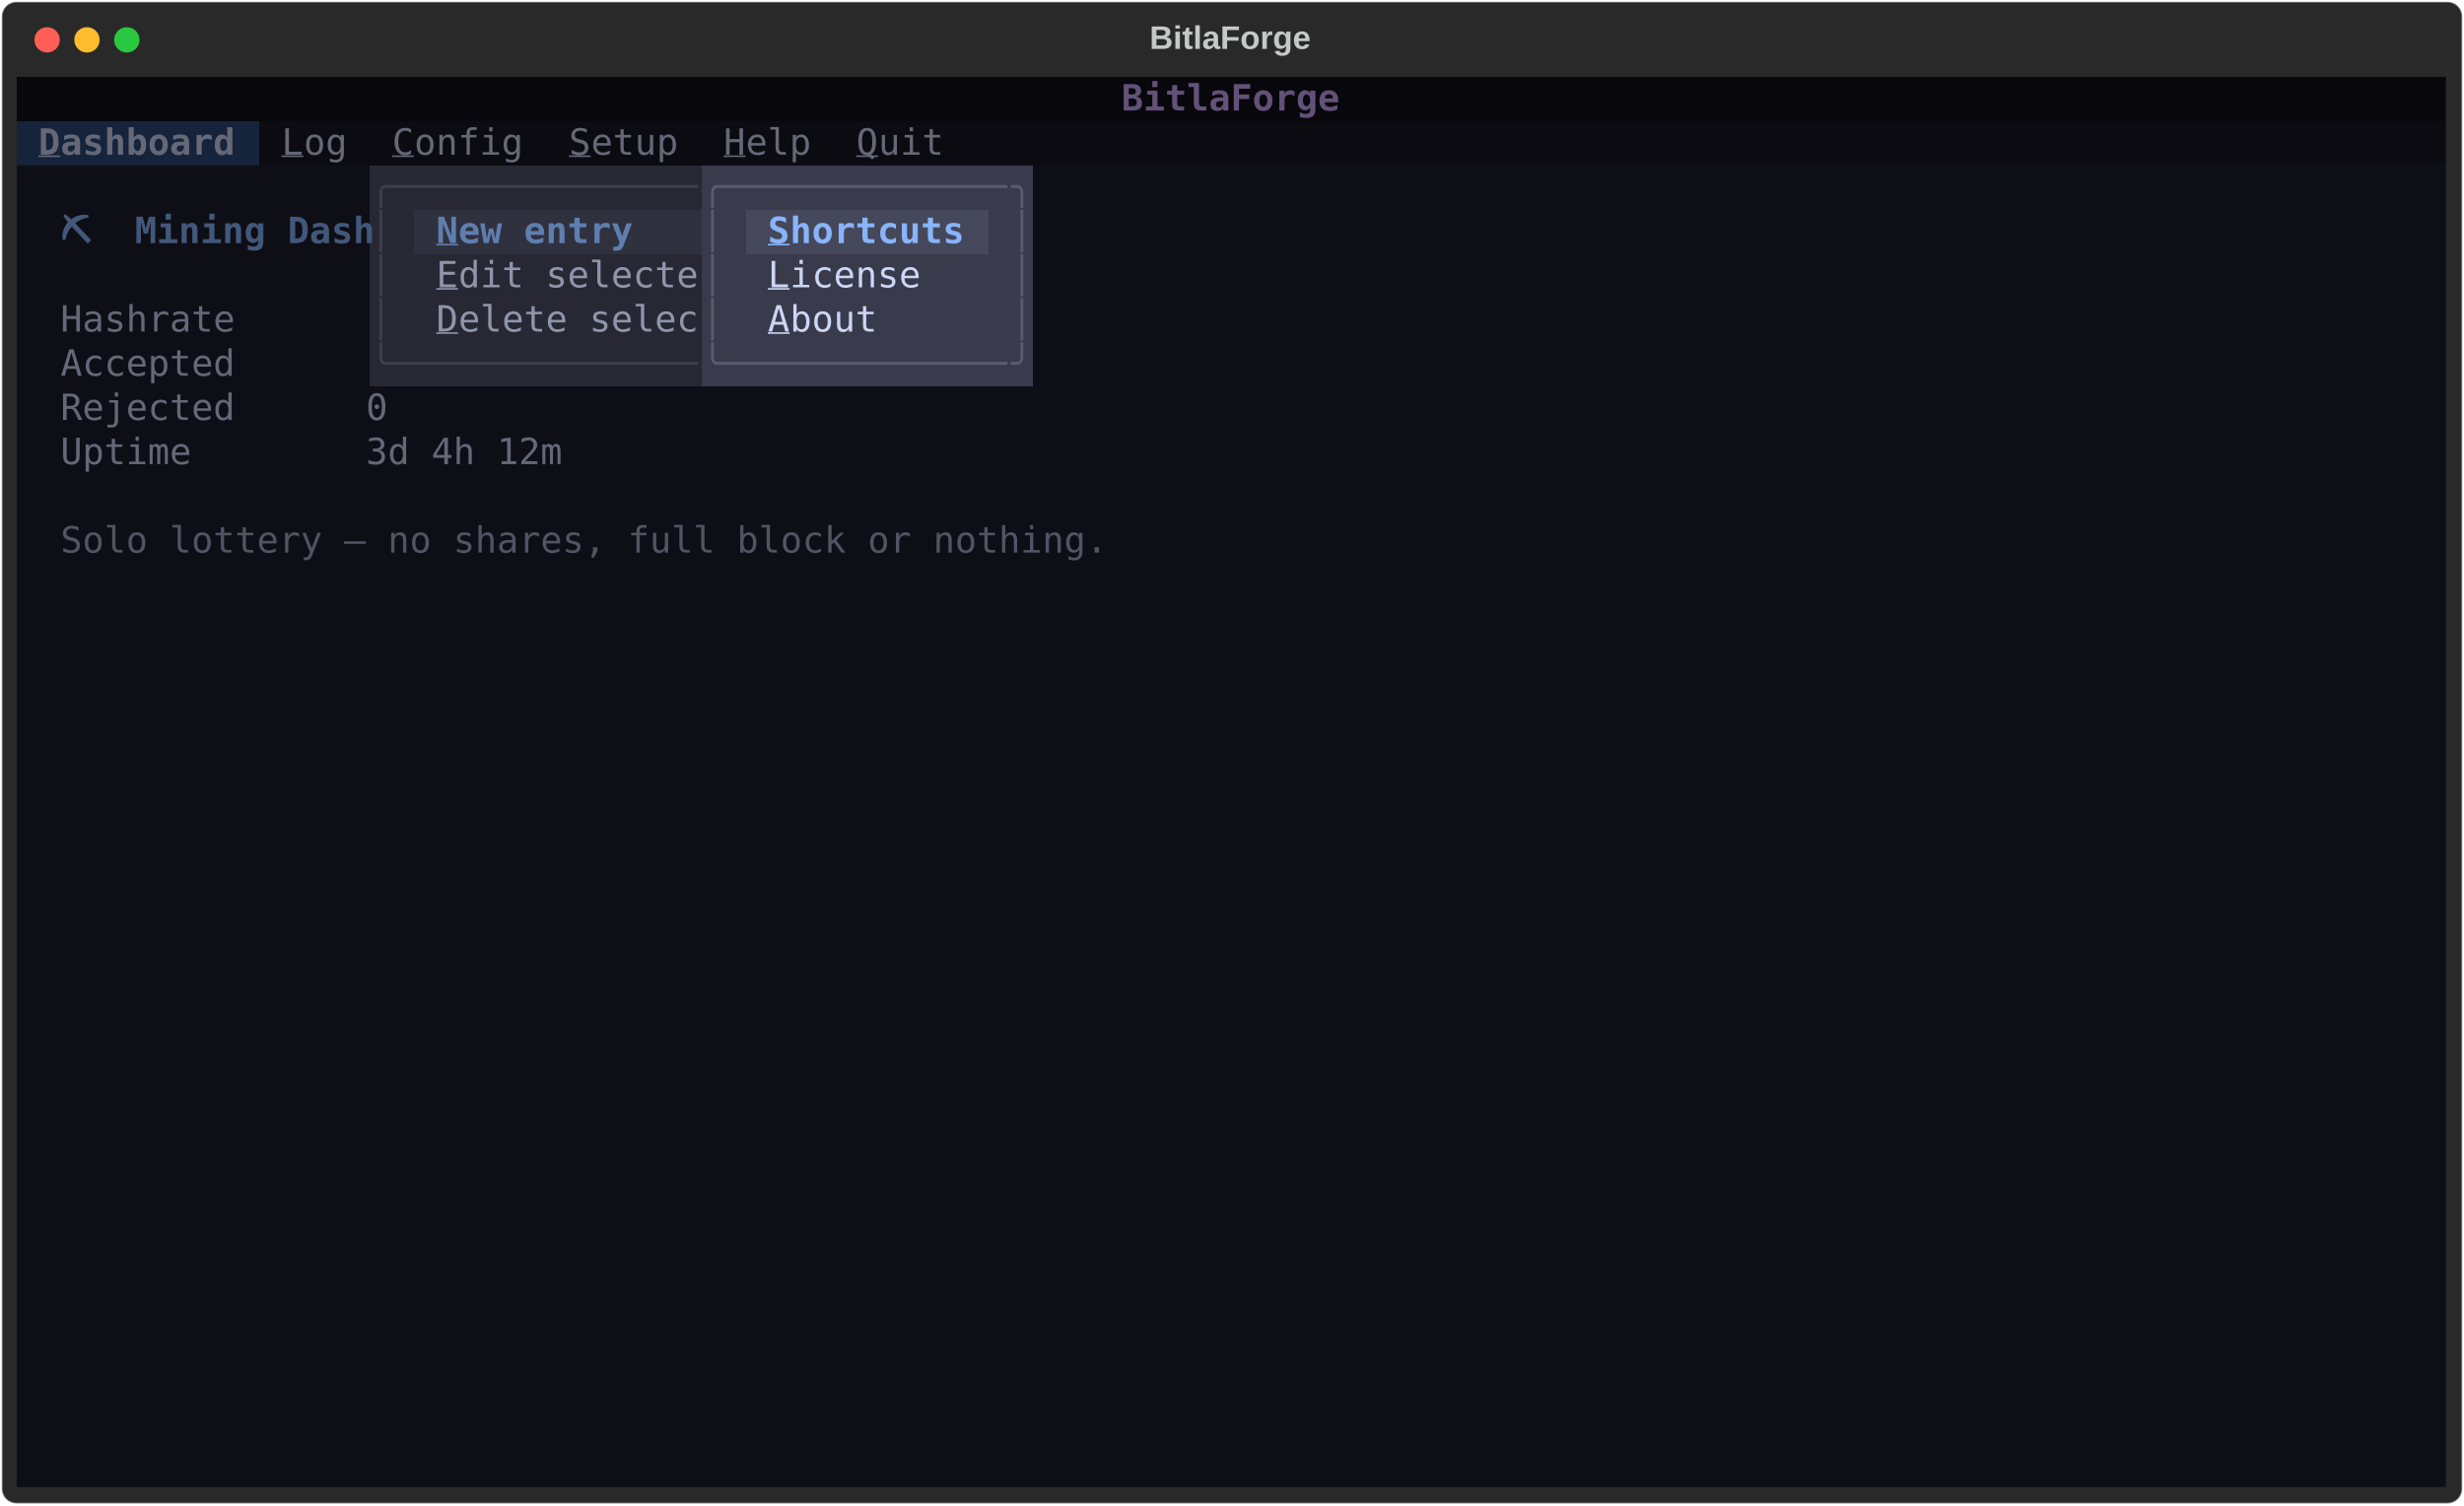
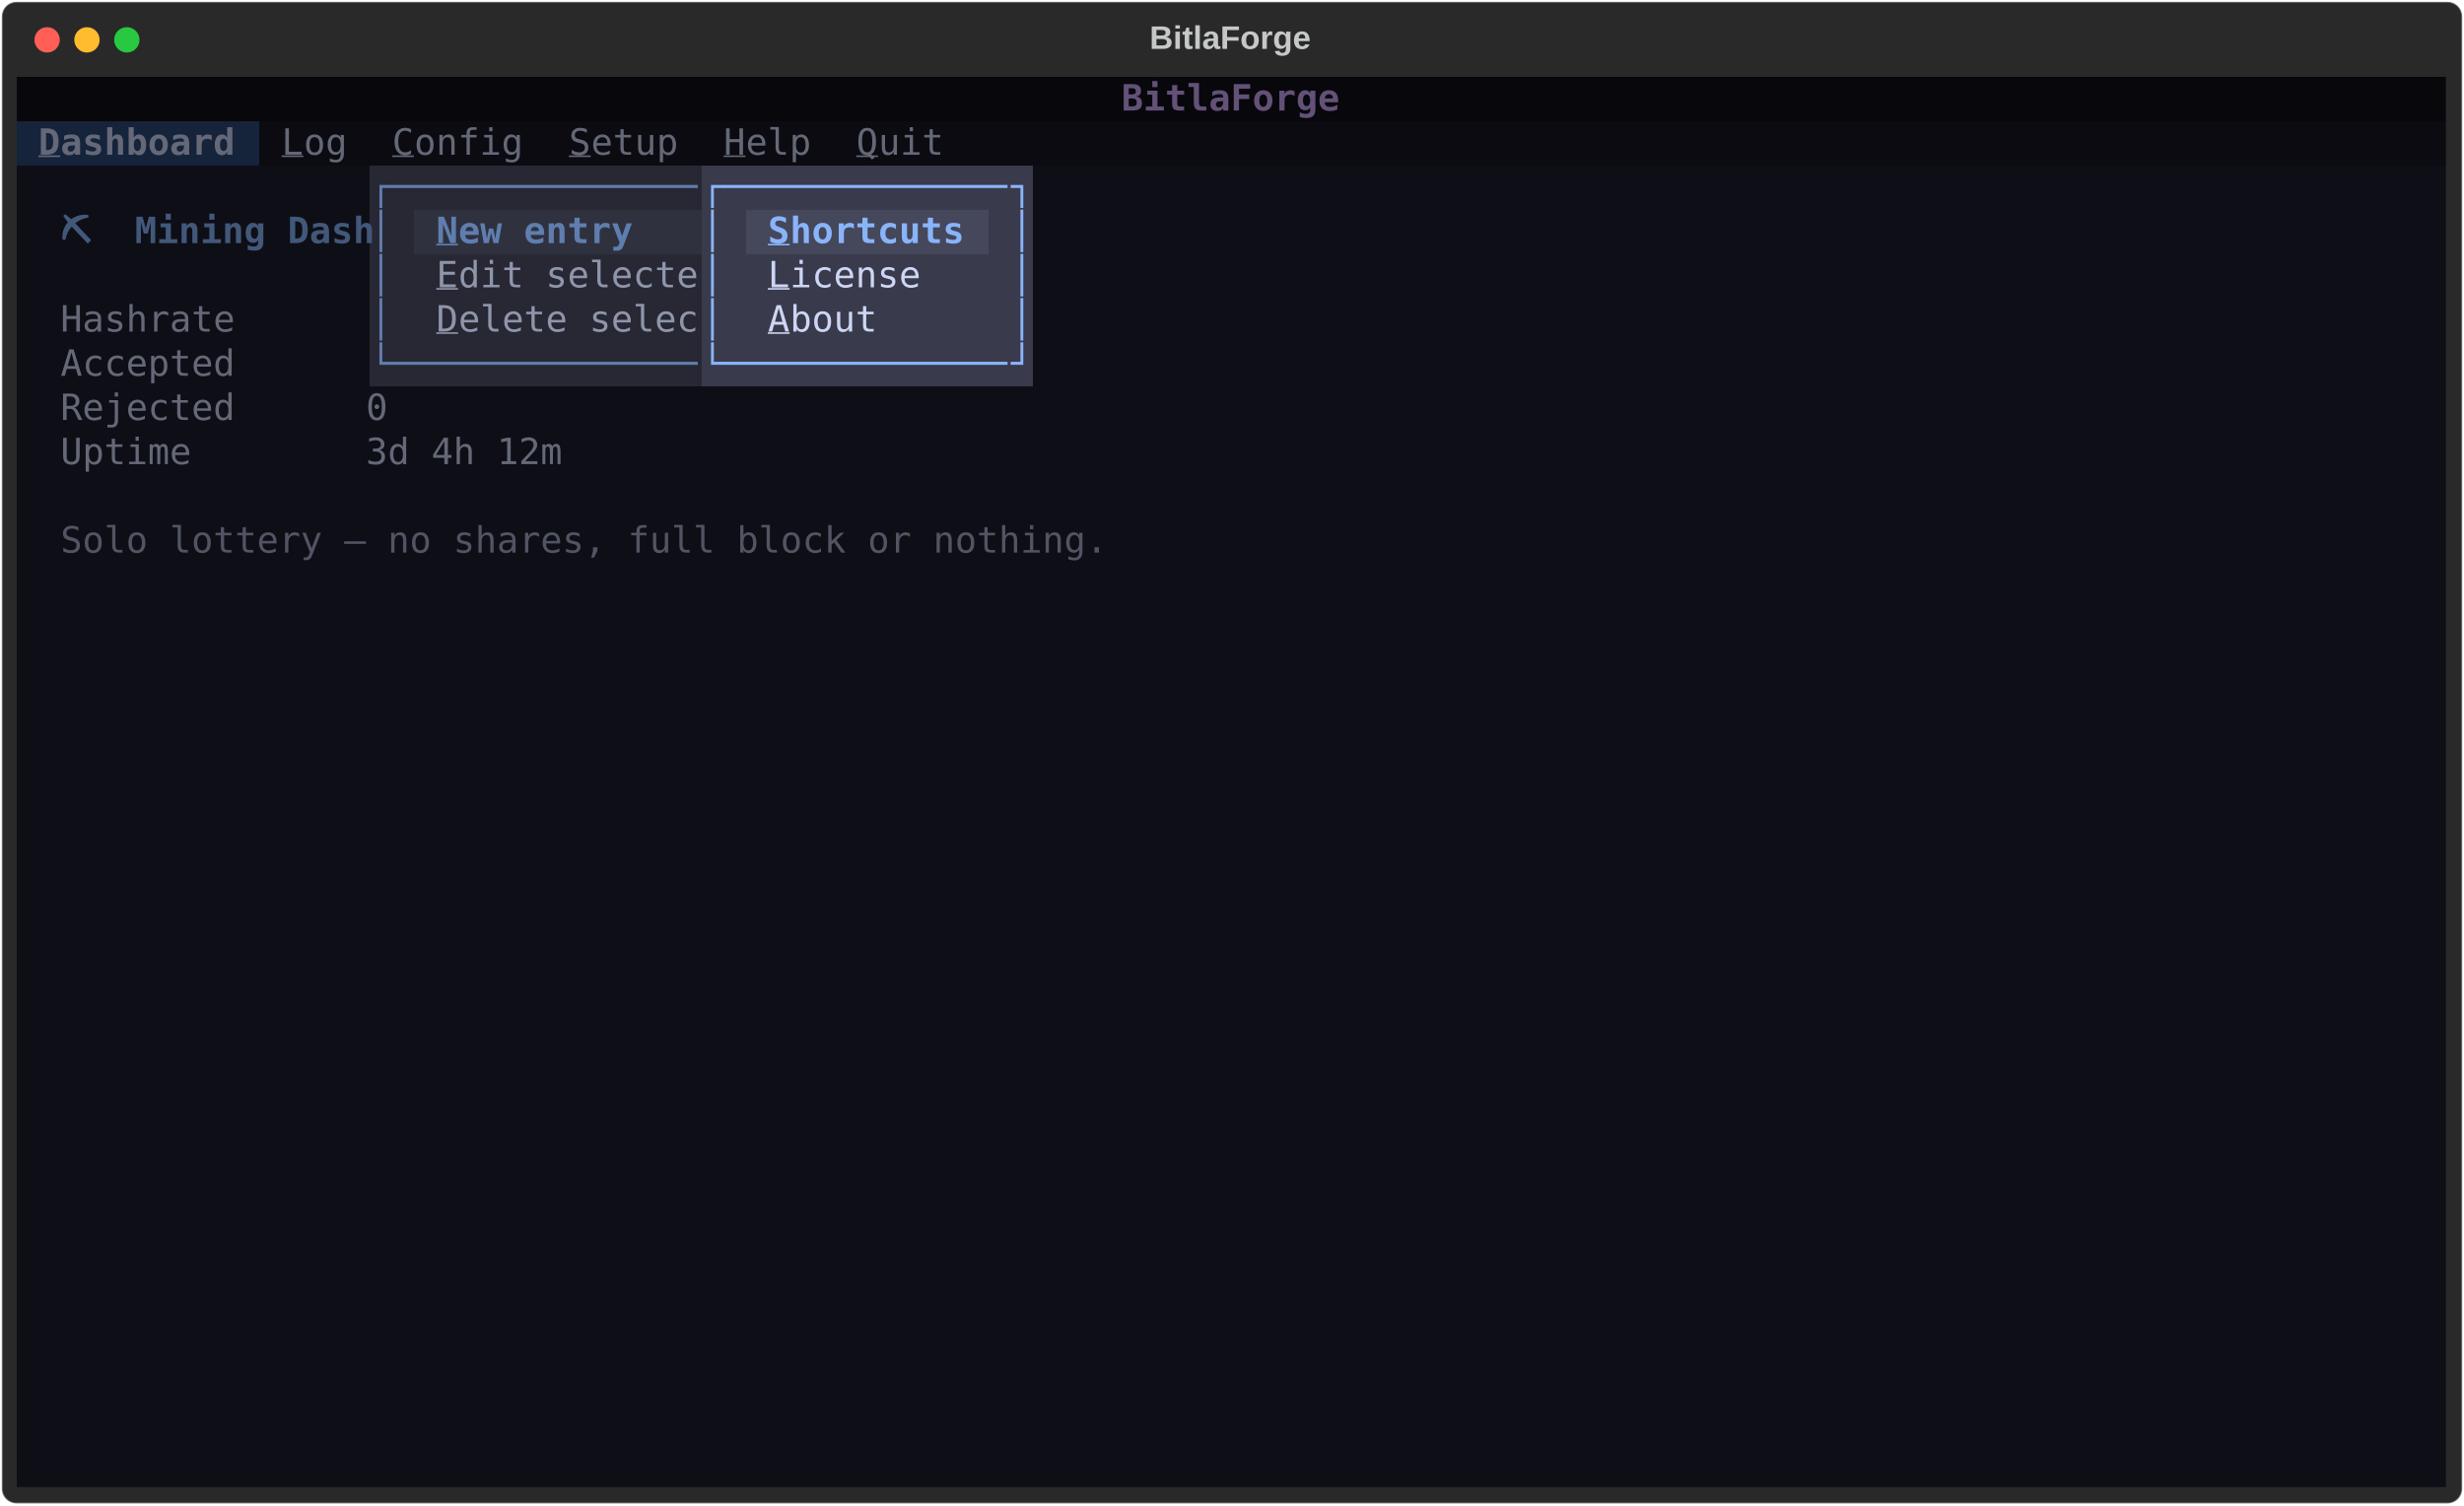
<svg xmlns="http://www.w3.org/2000/svg" class="rich-terminal" viewBox="0 0 1360 830.8">
  <style>

    @font-face {
        font-family: "Fira Code";
        src: local("FiraCode-Regular"),
                url("https://cdnjs.cloudflare.com/ajax/libs/firacode/6.2.0/woff2/FiraCode-Regular.woff2") format("woff2"),
                url("https://cdnjs.cloudflare.com/ajax/libs/firacode/6.2.0/woff/FiraCode-Regular.woff") format("woff");
        font-style: normal;
        font-weight: 400;
    }
    @font-face {
        font-family: "Fira Code";
        src: local("FiraCode-Bold"),
                url("https://cdnjs.cloudflare.com/ajax/libs/firacode/6.2.0/woff2/FiraCode-Bold.woff2") format("woff2"),
                url("https://cdnjs.cloudflare.com/ajax/libs/firacode/6.2.0/woff/FiraCode-Bold.woff") format("woff");
        font-style: bold;
        font-weight: 700;
    }

-     .terminal-1194046441-matrix {
+     .terminal-1467465834-matrix {
        font-family: Fira Code, monospace;
        font-size: 20px;
        line-height: 24.4px;
        font-variant-east-asian: full-width;
    }

-     .terminal-1194046441-title {
+     .terminal-1467465834-title {
        font-size: 18px;
        font-weight: bold;
        font-family: arial;
    }

-     .terminal-1194046441-r1 { fill: #8f95aa }
- .terminal-1194046441-r2 { fill: #635178;font-weight: bold }
- .terminal-1194046441-r3 { fill: #c5c8c6 }
- .terminal-1194046441-r4 { fill: #646877;font-weight: bold }
- .terminal-1194046441-r5 { fill: #646877;font-weight: bold;text-decoration: underline; }
- .terminal-1194046441-r6 { fill: #646877 }
- .terminal-1194046441-r7 { fill: #646877;text-decoration: underline; }
- .terminal-1194046441-r8 { fill: #3d3f4e }
- .terminal-1194046441-r9 { fill: #585b70 }
- .terminal-1194046441-r10 { fill: #42587a;font-weight: bold }
- .terminal-1194046441-r11 { fill: #cdd6f4 }
- .terminal-1194046441-r12 { fill: #5f7eaf;font-weight: bold }
- .terminal-1194046441-r13 { fill: #5f7eaf;font-weight: bold;text-decoration: underline; }
- .terminal-1194046441-r14 { fill: #89b4fa;font-weight: bold }
- .terminal-1194046441-r15 { fill: #89b4fa;font-weight: bold;text-decoration: underline; }
- .terminal-1194046441-r16 { fill: #8f95aa;text-decoration: underline; }
- .terminal-1194046441-r17 { fill: #cdd6f4;text-decoration: underline; }
- .terminal-1194046441-r18 { fill: #515462 }
+     .terminal-1467465834-r1 { fill: #8f95aa }
+ .terminal-1467465834-r2 { fill: #635178;font-weight: bold }
+ .terminal-1467465834-r3 { fill: #c5c8c6 }
+ .terminal-1467465834-r4 { fill: #646877;font-weight: bold }
+ .terminal-1467465834-r5 { fill: #646877;font-weight: bold;text-decoration: underline; }
+ .terminal-1467465834-r6 { fill: #646877 }
+ .terminal-1467465834-r7 { fill: #646877;text-decoration: underline; }
+ .terminal-1467465834-r8 { fill: #5f7eaf }
+ .terminal-1467465834-r9 { fill: #89b4fa }
+ .terminal-1467465834-r10 { fill: #42587a;font-weight: bold }
+ .terminal-1467465834-r11 { fill: #cdd6f4 }
+ .terminal-1467465834-r12 { fill: #5f7eaf;font-weight: bold }
+ .terminal-1467465834-r13 { fill: #5f7eaf;font-weight: bold;text-decoration: underline; }
+ .terminal-1467465834-r14 { fill: #89b4fa;font-weight: bold }
+ .terminal-1467465834-r15 { fill: #89b4fa;font-weight: bold;text-decoration: underline; }
+ .terminal-1467465834-r16 { fill: #8f95aa;text-decoration: underline; }
+ .terminal-1467465834-r17 { fill: #cdd6f4;text-decoration: underline; }
+ .terminal-1467465834-r18 { fill: #515462 }
    </style>
  <defs>
-     <clipPath id="terminal-1194046441-clip-terminal">
+     <clipPath id="terminal-1467465834-clip-terminal">
      <rect x="0" y="0" width="1341.0" height="779.8" />
    </clipPath>
-     <clipPath id="terminal-1194046441-line-0">
+     <clipPath id="terminal-1467465834-line-0">
      <rect x="0" y="1.5" width="1342" height="24.65" />
    </clipPath>
-     <clipPath id="terminal-1194046441-line-1">
+     <clipPath id="terminal-1467465834-line-1">
      <rect x="0" y="25.9" width="1342" height="24.65" />
    </clipPath>
-     <clipPath id="terminal-1194046441-line-2">
+     <clipPath id="terminal-1467465834-line-2">
      <rect x="0" y="50.3" width="1342" height="24.65" />
    </clipPath>
-     <clipPath id="terminal-1194046441-line-3">
+     <clipPath id="terminal-1467465834-line-3">
      <rect x="0" y="74.7" width="1342" height="24.65" />
    </clipPath>
-     <clipPath id="terminal-1194046441-line-4">
+     <clipPath id="terminal-1467465834-line-4">
      <rect x="0" y="99.1" width="1342" height="24.65" />
    </clipPath>
-     <clipPath id="terminal-1194046441-line-5">
+     <clipPath id="terminal-1467465834-line-5">
      <rect x="0" y="123.5" width="1342" height="24.65" />
    </clipPath>
-     <clipPath id="terminal-1194046441-line-6">
+     <clipPath id="terminal-1467465834-line-6">
      <rect x="0" y="147.9" width="1342" height="24.65" />
    </clipPath>
-     <clipPath id="terminal-1194046441-line-7">
+     <clipPath id="terminal-1467465834-line-7">
      <rect x="0" y="172.3" width="1342" height="24.65" />
    </clipPath>
-     <clipPath id="terminal-1194046441-line-8">
+     <clipPath id="terminal-1467465834-line-8">
      <rect x="0" y="196.7" width="1342" height="24.65" />
    </clipPath>
-     <clipPath id="terminal-1194046441-line-9">
+     <clipPath id="terminal-1467465834-line-9">
      <rect x="0" y="221.1" width="1342" height="24.65" />
    </clipPath>
-     <clipPath id="terminal-1194046441-line-10">
+     <clipPath id="terminal-1467465834-line-10">
      <rect x="0" y="245.5" width="1342" height="24.65" />
    </clipPath>
-     <clipPath id="terminal-1194046441-line-11">
+     <clipPath id="terminal-1467465834-line-11">
      <rect x="0" y="269.9" width="1342" height="24.65" />
    </clipPath>
-     <clipPath id="terminal-1194046441-line-12">
+     <clipPath id="terminal-1467465834-line-12">
      <rect x="0" y="294.3" width="1342" height="24.65" />
    </clipPath>
-     <clipPath id="terminal-1194046441-line-13">
+     <clipPath id="terminal-1467465834-line-13">
      <rect x="0" y="318.7" width="1342" height="24.65" />
    </clipPath>
-     <clipPath id="terminal-1194046441-line-14">
+     <clipPath id="terminal-1467465834-line-14">
      <rect x="0" y="343.1" width="1342" height="24.65" />
    </clipPath>
-     <clipPath id="terminal-1194046441-line-15">
+     <clipPath id="terminal-1467465834-line-15">
      <rect x="0" y="367.5" width="1342" height="24.65" />
    </clipPath>
-     <clipPath id="terminal-1194046441-line-16">
+     <clipPath id="terminal-1467465834-line-16">
      <rect x="0" y="391.9" width="1342" height="24.65" />
    </clipPath>
-     <clipPath id="terminal-1194046441-line-17">
+     <clipPath id="terminal-1467465834-line-17">
      <rect x="0" y="416.3" width="1342" height="24.65" />
    </clipPath>
-     <clipPath id="terminal-1194046441-line-18">
+     <clipPath id="terminal-1467465834-line-18">
      <rect x="0" y="440.7" width="1342" height="24.65" />
    </clipPath>
-     <clipPath id="terminal-1194046441-line-19">
+     <clipPath id="terminal-1467465834-line-19">
      <rect x="0" y="465.1" width="1342" height="24.65" />
    </clipPath>
-     <clipPath id="terminal-1194046441-line-20">
+     <clipPath id="terminal-1467465834-line-20">
      <rect x="0" y="489.5" width="1342" height="24.65" />
    </clipPath>
-     <clipPath id="terminal-1194046441-line-21">
+     <clipPath id="terminal-1467465834-line-21">
      <rect x="0" y="513.9" width="1342" height="24.65" />
    </clipPath>
-     <clipPath id="terminal-1194046441-line-22">
+     <clipPath id="terminal-1467465834-line-22">
      <rect x="0" y="538.3" width="1342" height="24.65" />
    </clipPath>
-     <clipPath id="terminal-1194046441-line-23">
+     <clipPath id="terminal-1467465834-line-23">
      <rect x="0" y="562.7" width="1342" height="24.65" />
    </clipPath>
-     <clipPath id="terminal-1194046441-line-24">
+     <clipPath id="terminal-1467465834-line-24">
      <rect x="0" y="587.1" width="1342" height="24.65" />
    </clipPath>
-     <clipPath id="terminal-1194046441-line-25">
+     <clipPath id="terminal-1467465834-line-25">
      <rect x="0" y="611.5" width="1342" height="24.65" />
    </clipPath>
-     <clipPath id="terminal-1194046441-line-26">
+     <clipPath id="terminal-1467465834-line-26">
      <rect x="0" y="635.9" width="1342" height="24.65" />
    </clipPath>
-     <clipPath id="terminal-1194046441-line-27">
+     <clipPath id="terminal-1467465834-line-27">
      <rect x="0" y="660.3" width="1342" height="24.65" />
    </clipPath>
-     <clipPath id="terminal-1194046441-line-28">
+     <clipPath id="terminal-1467465834-line-28">
      <rect x="0" y="684.7" width="1342" height="24.65" />
    </clipPath>
-     <clipPath id="terminal-1194046441-line-29">
+     <clipPath id="terminal-1467465834-line-29">
      <rect x="0" y="709.1" width="1342" height="24.65" />
    </clipPath>
-     <clipPath id="terminal-1194046441-line-30">
+     <clipPath id="terminal-1467465834-line-30">
      <rect x="0" y="733.5" width="1342" height="24.65" />
    </clipPath>
  </defs>
  <rect fill="#292929" stroke="rgba(255,255,255,0.35)" stroke-width="1" x="1" y="1" width="1358" height="828.8" rx="8" />
-   <text class="terminal-1194046441-title" fill="#c5c8c6" text-anchor="middle" x="679" y="27">BitlaForge</text>
+   <text class="terminal-1467465834-title" fill="#c5c8c6" text-anchor="middle" x="679" y="27">BitlaForge</text>
  <g transform="translate(26,22)">
    <circle cx="0" cy="0" r="7" fill="#ff5f57" />
    <circle cx="22" cy="0" r="7" fill="#febc2e" />
    <circle cx="44" cy="0" r="7" fill="#28c840" />
  </g>
-   <g transform="translate(9, 41)" clip-path="url(#terminal-1194046441-clip-terminal)">
+   <g transform="translate(9, 41)" clip-path="url(#terminal-1467465834-clip-terminal)">
    <rect fill="#07070c" x="0" y="1.5" width="610" height="24.65" shape-rendering="crispEdges" />
    <rect fill="#07070c" x="610" y="1.5" width="122" height="24.65" shape-rendering="crispEdges" />
    <rect fill="#07070c" x="732" y="1.5" width="610" height="24.65" shape-rendering="crispEdges" />
    <rect fill="#15233b" x="0" y="25.9" width="12.2" height="24.65" shape-rendering="crispEdges" />
    <rect fill="#15233b" x="12.2" y="25.9" width="12.2" height="24.65" shape-rendering="crispEdges" />
    <rect fill="#15233b" x="24.4" y="25.9" width="109.8" height="24.65" shape-rendering="crispEdges" />
    <rect fill="#0b0b11" x="134.2" y="25.9" width="12.2" height="24.65" shape-rendering="crispEdges" />
    <rect fill="#0b0b11" x="146.4" y="25.9" width="12.2" height="24.65" shape-rendering="crispEdges" />
    <rect fill="#0b0b11" x="158.6" y="25.9" width="36.6" height="24.65" shape-rendering="crispEdges" />
    <rect fill="#0b0b11" x="195.2" y="25.9" width="12.2" height="24.65" shape-rendering="crispEdges" />
    <rect fill="#0b0b11" x="207.4" y="25.9" width="12.2" height="24.65" shape-rendering="crispEdges" />
    <rect fill="#0b0b11" x="219.6" y="25.9" width="73.2" height="24.65" shape-rendering="crispEdges" />
    <rect fill="#0b0b11" x="292.8" y="25.9" width="12.2" height="24.65" shape-rendering="crispEdges" />
    <rect fill="#0b0b11" x="305" y="25.9" width="12.2" height="24.65" shape-rendering="crispEdges" />
    <rect fill="#0b0b11" x="317.2" y="25.9" width="61" height="24.65" shape-rendering="crispEdges" />
    <rect fill="#0b0b11" x="378.2" y="25.9" width="12.2" height="24.65" shape-rendering="crispEdges" />
    <rect fill="#0b0b11" x="390.4" y="25.9" width="12.2" height="24.65" shape-rendering="crispEdges" />
    <rect fill="#0b0b11" x="402.6" y="25.9" width="48.8" height="24.65" shape-rendering="crispEdges" />
    <rect fill="#0b0b11" x="451.4" y="25.9" width="12.2" height="24.65" shape-rendering="crispEdges" />
    <rect fill="#0b0b11" x="463.6" y="25.9" width="12.2" height="24.65" shape-rendering="crispEdges" />
    <rect fill="#0b0b11" x="475.8" y="25.9" width="48.8" height="24.65" shape-rendering="crispEdges" />
    <rect fill="#0b0b11" x="524.6" y="25.9" width="817.4" height="24.65" shape-rendering="crispEdges" />
    <rect fill="#0e0e16" x="0" y="50.3" width="195.2" height="24.65" shape-rendering="crispEdges" />
    <rect fill="#272834" x="195.2" y="50.3" width="12.2" height="24.65" shape-rendering="crispEdges" />
    <rect fill="#272834" x="207.4" y="50.3" width="170.8" height="24.65" shape-rendering="crispEdges" />
    <rect fill="#393a4b" x="378.2" y="50.3" width="12.2" height="24.65" shape-rendering="crispEdges" />
    <rect fill="#393a4b" x="390.4" y="50.3" width="158.6" height="24.65" shape-rendering="crispEdges" />
    <rect fill="#393a4b" x="549" y="50.3" width="12.2" height="24.65" shape-rendering="crispEdges" />
    <rect fill="#0e0e16" x="561.2" y="50.3" width="780.8" height="24.65" shape-rendering="crispEdges" />
    <rect fill="#0e0e16" x="0" y="74.7" width="24.4" height="24.65" shape-rendering="crispEdges" />
    <rect fill="#0e0e16" x="24.4" y="74.7" width="170.8" height="24.65" shape-rendering="crispEdges" />
    <rect fill="#272834" x="195.2" y="74.7" width="12.2" height="24.65" shape-rendering="crispEdges" />
    <rect fill="#272834" x="207.4" y="74.7" width="12.2" height="24.65" shape-rendering="crispEdges" />
    <rect fill="#30313f" x="219.6" y="74.7" width="12.2" height="24.65" shape-rendering="crispEdges" />
    <rect fill="#30313f" x="231.8" y="74.7" width="12.2" height="24.65" shape-rendering="crispEdges" />
    <rect fill="#30313f" x="244" y="74.7" width="97.6" height="24.65" shape-rendering="crispEdges" />
    <rect fill="#30313f" x="341.6" y="74.7" width="36.6" height="24.65" shape-rendering="crispEdges" />
    <rect fill="#393a4b" x="378.2" y="74.7" width="12.2" height="24.65" shape-rendering="crispEdges" />
    <rect fill="#393a4b" x="390.4" y="74.7" width="12.2" height="24.65" shape-rendering="crispEdges" />
    <rect fill="#45475a" x="402.6" y="74.7" width="12.2" height="24.65" shape-rendering="crispEdges" />
    <rect fill="#45475a" x="414.8" y="74.7" width="12.2" height="24.65" shape-rendering="crispEdges" />
    <rect fill="#45475a" x="427" y="74.7" width="97.6" height="24.65" shape-rendering="crispEdges" />
    <rect fill="#45475a" x="524.6" y="74.7" width="12.2" height="24.65" shape-rendering="crispEdges" />
    <rect fill="#393a4b" x="536.8" y="74.7" width="12.2" height="24.65" shape-rendering="crispEdges" />
    <rect fill="#393a4b" x="549" y="74.7" width="12.2" height="24.65" shape-rendering="crispEdges" />
    <rect fill="#0e0e16" x="561.2" y="74.7" width="780.8" height="24.65" shape-rendering="crispEdges" />
    <rect fill="#0e0e16" x="0" y="99.1" width="24.4" height="24.65" shape-rendering="crispEdges" />
    <rect fill="#0e0e16" x="24.4" y="99.1" width="170.8" height="24.65" shape-rendering="crispEdges" />
    <rect fill="#272834" x="195.2" y="99.1" width="12.2" height="24.65" shape-rendering="crispEdges" />
    <rect fill="#272834" x="207.4" y="99.1" width="12.2" height="24.65" shape-rendering="crispEdges" />
    <rect fill="#272834" x="219.6" y="99.1" width="12.2" height="24.65" shape-rendering="crispEdges" />
    <rect fill="#272834" x="231.8" y="99.1" width="12.2" height="24.65" shape-rendering="crispEdges" />
    <rect fill="#272834" x="244" y="99.1" width="134.2" height="24.65" shape-rendering="crispEdges" />
    <rect fill="#393a4b" x="378.2" y="99.1" width="12.2" height="24.65" shape-rendering="crispEdges" />
    <rect fill="#393a4b" x="390.4" y="99.1" width="12.2" height="24.65" shape-rendering="crispEdges" />
    <rect fill="#393a4b" x="402.6" y="99.1" width="12.2" height="24.65" shape-rendering="crispEdges" />
    <rect fill="#393a4b" x="414.8" y="99.1" width="12.2" height="24.65" shape-rendering="crispEdges" />
    <rect fill="#393a4b" x="427" y="99.1" width="73.2" height="24.65" shape-rendering="crispEdges" />
    <rect fill="#393a4b" x="500.2" y="99.1" width="36.6" height="24.65" shape-rendering="crispEdges" />
    <rect fill="#393a4b" x="536.8" y="99.1" width="12.2" height="24.65" shape-rendering="crispEdges" />
    <rect fill="#393a4b" x="549" y="99.1" width="12.2" height="24.65" shape-rendering="crispEdges" />
    <rect fill="#0e0e16" x="561.2" y="99.1" width="780.8" height="24.65" shape-rendering="crispEdges" />
    <rect fill="#0e0e16" x="0" y="123.5" width="24.4" height="24.65" shape-rendering="crispEdges" />
    <rect fill="#0e0e16" x="24.4" y="123.5" width="170.8" height="24.65" shape-rendering="crispEdges" />
    <rect fill="#272834" x="195.2" y="123.5" width="12.2" height="24.65" shape-rendering="crispEdges" />
    <rect fill="#272834" x="207.4" y="123.5" width="12.2" height="24.65" shape-rendering="crispEdges" />
    <rect fill="#272834" x="219.6" y="123.5" width="12.2" height="24.65" shape-rendering="crispEdges" />
    <rect fill="#272834" x="231.8" y="123.5" width="12.2" height="24.65" shape-rendering="crispEdges" />
    <rect fill="#272834" x="244" y="123.5" width="134.2" height="24.65" shape-rendering="crispEdges" />
    <rect fill="#393a4b" x="378.2" y="123.5" width="12.2" height="24.65" shape-rendering="crispEdges" />
    <rect fill="#393a4b" x="390.4" y="123.5" width="12.2" height="24.65" shape-rendering="crispEdges" />
    <rect fill="#393a4b" x="402.6" y="123.5" width="12.2" height="24.65" shape-rendering="crispEdges" />
    <rect fill="#393a4b" x="414.8" y="123.5" width="12.2" height="24.65" shape-rendering="crispEdges" />
    <rect fill="#393a4b" x="427" y="123.5" width="48.8" height="24.65" shape-rendering="crispEdges" />
    <rect fill="#393a4b" x="475.8" y="123.5" width="61" height="24.65" shape-rendering="crispEdges" />
    <rect fill="#393a4b" x="536.8" y="123.5" width="12.2" height="24.65" shape-rendering="crispEdges" />
    <rect fill="#393a4b" x="549" y="123.5" width="12.2" height="24.65" shape-rendering="crispEdges" />
    <rect fill="#0e0e16" x="561.2" y="123.5" width="780.8" height="24.65" shape-rendering="crispEdges" />
    <rect fill="#0e0e16" x="0" y="147.9" width="24.4" height="24.65" shape-rendering="crispEdges" />
    <rect fill="#0e0e16" x="24.4" y="147.9" width="170.8" height="24.65" shape-rendering="crispEdges" />
    <rect fill="#272834" x="195.2" y="147.9" width="12.2" height="24.65" shape-rendering="crispEdges" />
    <rect fill="#272834" x="207.4" y="147.9" width="170.8" height="24.65" shape-rendering="crispEdges" />
    <rect fill="#393a4b" x="378.2" y="147.9" width="12.2" height="24.65" shape-rendering="crispEdges" />
    <rect fill="#393a4b" x="390.4" y="147.9" width="158.6" height="24.65" shape-rendering="crispEdges" />
    <rect fill="#393a4b" x="549" y="147.9" width="12.2" height="24.65" shape-rendering="crispEdges" />
    <rect fill="#0e0e16" x="561.2" y="147.9" width="780.8" height="24.65" shape-rendering="crispEdges" />
    <rect fill="#0e0e16" x="0" y="172.3" width="24.4" height="24.65" shape-rendering="crispEdges" />
    <rect fill="#0e0e16" x="24.4" y="172.3" width="183" height="24.65" shape-rendering="crispEdges" />
    <rect fill="#0e0e16" x="207.4" y="172.3" width="1134.6" height="24.65" shape-rendering="crispEdges" />
    <rect fill="#0e0e16" x="0" y="196.7" width="24.4" height="24.65" shape-rendering="crispEdges" />
    <rect fill="#0e0e16" x="24.4" y="196.7" width="280.6" height="24.65" shape-rendering="crispEdges" />
    <rect fill="#0e0e16" x="305" y="196.7" width="1037" height="24.65" shape-rendering="crispEdges" />
    <rect fill="#0e0e16" x="0" y="221.1" width="24.4" height="24.65" shape-rendering="crispEdges" />
    <rect fill="#0e0e16" x="24.4" y="221.1" width="0" height="24.65" shape-rendering="crispEdges" />
    <rect fill="#0e0e16" x="24.4" y="221.1" width="1317.6" height="24.65" shape-rendering="crispEdges" />
    <rect fill="#0e0e16" x="0" y="245.5" width="24.4" height="24.65" shape-rendering="crispEdges" />
    <rect fill="#0e0e16" x="24.4" y="245.5" width="585.6" height="24.65" shape-rendering="crispEdges" />
    <rect fill="#0e0e16" x="610" y="245.5" width="732" height="24.65" shape-rendering="crispEdges" />
    <rect fill="#0e0e16" x="0" y="269.9" width="24.4" height="24.65" shape-rendering="crispEdges" />
    <rect fill="#0e0e16" x="24.4" y="269.9" width="1317.6" height="24.65" shape-rendering="crispEdges" />
    <rect fill="#0e0e16" x="0" y="294.3" width="24.4" height="24.65" shape-rendering="crispEdges" />
    <rect fill="#0e0e16" x="24.4" y="294.3" width="1317.6" height="24.65" shape-rendering="crispEdges" />
    <rect fill="#0e0e16" x="0" y="318.7" width="24.4" height="24.65" shape-rendering="crispEdges" />
    <rect fill="#0e0e16" x="24.4" y="318.7" width="1317.6" height="24.65" shape-rendering="crispEdges" />
    <rect fill="#0e0e16" x="0" y="343.1" width="24.4" height="24.65" shape-rendering="crispEdges" />
    <rect fill="#0e0e16" x="24.4" y="343.1" width="1317.6" height="24.65" shape-rendering="crispEdges" />
    <rect fill="#0e0e16" x="0" y="367.5" width="24.4" height="24.65" shape-rendering="crispEdges" />
    <rect fill="#0e0e16" x="24.4" y="367.5" width="1317.6" height="24.65" shape-rendering="crispEdges" />
    <rect fill="#0e0e16" x="0" y="391.9" width="24.4" height="24.65" shape-rendering="crispEdges" />
    <rect fill="#0e0e16" x="24.4" y="391.9" width="1317.6" height="24.65" shape-rendering="crispEdges" />
    <rect fill="#0e0e16" x="0" y="416.3" width="24.4" height="24.65" shape-rendering="crispEdges" />
    <rect fill="#0e0e16" x="24.4" y="416.3" width="1317.6" height="24.65" shape-rendering="crispEdges" />
    <rect fill="#0e0e16" x="0" y="440.7" width="24.4" height="24.65" shape-rendering="crispEdges" />
    <rect fill="#0e0e16" x="24.4" y="440.7" width="1317.6" height="24.65" shape-rendering="crispEdges" />
    <rect fill="#0e0e16" x="0" y="465.1" width="24.4" height="24.65" shape-rendering="crispEdges" />
    <rect fill="#0e0e16" x="24.4" y="465.1" width="1317.6" height="24.65" shape-rendering="crispEdges" />
    <rect fill="#0e0e16" x="0" y="489.5" width="24.4" height="24.65" shape-rendering="crispEdges" />
    <rect fill="#0e0e16" x="24.4" y="489.5" width="1317.6" height="24.65" shape-rendering="crispEdges" />
    <rect fill="#0e0e16" x="0" y="513.9" width="24.4" height="24.65" shape-rendering="crispEdges" />
    <rect fill="#0e0e16" x="24.4" y="513.9" width="1317.6" height="24.65" shape-rendering="crispEdges" />
    <rect fill="#0e0e16" x="0" y="538.3" width="24.4" height="24.65" shape-rendering="crispEdges" />
    <rect fill="#0e0e16" x="24.4" y="538.3" width="1317.6" height="24.65" shape-rendering="crispEdges" />
    <rect fill="#0e0e16" x="0" y="562.7" width="24.4" height="24.65" shape-rendering="crispEdges" />
    <rect fill="#0e0e16" x="24.4" y="562.7" width="1317.6" height="24.65" shape-rendering="crispEdges" />
    <rect fill="#0e0e16" x="0" y="587.1" width="24.4" height="24.65" shape-rendering="crispEdges" />
    <rect fill="#0e0e16" x="24.4" y="587.1" width="1317.6" height="24.65" shape-rendering="crispEdges" />
    <rect fill="#0e0e16" x="0" y="611.5" width="24.4" height="24.65" shape-rendering="crispEdges" />
    <rect fill="#0e0e16" x="24.4" y="611.5" width="1317.6" height="24.65" shape-rendering="crispEdges" />
    <rect fill="#0e0e16" x="0" y="635.9" width="24.4" height="24.65" shape-rendering="crispEdges" />
    <rect fill="#0e0e16" x="24.4" y="635.9" width="1317.6" height="24.65" shape-rendering="crispEdges" />
    <rect fill="#0e0e16" x="0" y="660.3" width="24.4" height="24.65" shape-rendering="crispEdges" />
    <rect fill="#0e0e16" x="24.4" y="660.3" width="1317.6" height="24.65" shape-rendering="crispEdges" />
    <rect fill="#0e0e16" x="0" y="684.7" width="24.4" height="24.65" shape-rendering="crispEdges" />
    <rect fill="#0e0e16" x="24.4" y="684.7" width="1317.6" height="24.65" shape-rendering="crispEdges" />
    <rect fill="#0e0e16" x="0" y="709.1" width="24.4" height="24.65" shape-rendering="crispEdges" />
    <rect fill="#0e0e16" x="24.4" y="709.1" width="1317.6" height="24.65" shape-rendering="crispEdges" />
    <rect fill="#0e0e16" x="0" y="733.5" width="24.4" height="24.65" shape-rendering="crispEdges" />
    <rect fill="#0e0e16" x="24.4" y="733.5" width="1317.6" height="24.65" shape-rendering="crispEdges" />
    <rect fill="#0e0e16" x="0" y="757.9" width="1342" height="24.65" shape-rendering="crispEdges" />
-     <g class="terminal-1194046441-matrix">
-       <text class="terminal-1194046441-r2" x="610" y="20" textLength="122" clip-path="url(#terminal-1194046441-line-0)">BitlaForge</text>
-       <text class="terminal-1194046441-r3" x="1342" y="20" textLength="12.2" clip-path="url(#terminal-1194046441-line-0)">
- </text>
-       <text class="terminal-1194046441-r5" x="12.2" y="44.4" textLength="12.2" clip-path="url(#terminal-1194046441-line-1)">D</text>
-       <text class="terminal-1194046441-r4" x="24.4" y="44.4" textLength="109.8" clip-path="url(#terminal-1194046441-line-1)">ashboard </text>
-       <text class="terminal-1194046441-r7" x="146.4" y="44.4" textLength="12.2" clip-path="url(#terminal-1194046441-line-1)">L</text>
-       <text class="terminal-1194046441-r6" x="158.6" y="44.4" textLength="36.6" clip-path="url(#terminal-1194046441-line-1)">og </text>
-       <text class="terminal-1194046441-r7" x="207.4" y="44.4" textLength="12.2" clip-path="url(#terminal-1194046441-line-1)">C</text>
-       <text class="terminal-1194046441-r6" x="219.6" y="44.4" textLength="73.2" clip-path="url(#terminal-1194046441-line-1)">onfig </text>
-       <text class="terminal-1194046441-r7" x="305" y="44.4" textLength="12.2" clip-path="url(#terminal-1194046441-line-1)">S</text>
-       <text class="terminal-1194046441-r6" x="317.2" y="44.4" textLength="61" clip-path="url(#terminal-1194046441-line-1)">etup </text>
-       <text class="terminal-1194046441-r7" x="390.4" y="44.4" textLength="12.2" clip-path="url(#terminal-1194046441-line-1)">H</text>
-       <text class="terminal-1194046441-r6" x="402.6" y="44.4" textLength="48.8" clip-path="url(#terminal-1194046441-line-1)">elp </text>
-       <text class="terminal-1194046441-r7" x="463.6" y="44.4" textLength="12.2" clip-path="url(#terminal-1194046441-line-1)">Q</text>
-       <text class="terminal-1194046441-r6" x="475.8" y="44.4" textLength="48.8" clip-path="url(#terminal-1194046441-line-1)">uit </text>
-       <text class="terminal-1194046441-r3" x="1342" y="44.4" textLength="12.2" clip-path="url(#terminal-1194046441-line-1)">
- </text>
-       <text class="terminal-1194046441-r8" x="195.2" y="68.8" textLength="12.2" clip-path="url(#terminal-1194046441-line-2)">╭</text>
-       <text class="terminal-1194046441-r8" x="207.4" y="68.8" textLength="170.8" clip-path="url(#terminal-1194046441-line-2)">──────────────</text>
-       <text class="terminal-1194046441-r9" x="378.2" y="68.8" textLength="12.2" clip-path="url(#terminal-1194046441-line-2)">╭</text>
-       <text class="terminal-1194046441-r9" x="390.4" y="68.8" textLength="158.6" clip-path="url(#terminal-1194046441-line-2)">─────────────</text>
-       <text class="terminal-1194046441-r9" x="549" y="68.8" textLength="12.2" clip-path="url(#terminal-1194046441-line-2)">╮</text>
-       <text class="terminal-1194046441-r3" x="1342" y="68.8" textLength="12.2" clip-path="url(#terminal-1194046441-line-2)">
- </text>
-       <text class="terminal-1194046441-r10" x="24.4" y="93.2" textLength="170.8" clip-path="url(#terminal-1194046441-line-3)">⛏  Mining Dash</text>
-       <text class="terminal-1194046441-r8" x="195.2" y="93.2" textLength="12.2" clip-path="url(#terminal-1194046441-line-3)">│</text>
-       <text class="terminal-1194046441-r13" x="231.8" y="93.2" textLength="12.2" clip-path="url(#terminal-1194046441-line-3)">N</text>
-       <text class="terminal-1194046441-r12" x="244" y="93.2" textLength="97.6" clip-path="url(#terminal-1194046441-line-3)">ew entry</text>
-       <text class="terminal-1194046441-r9" x="378.2" y="93.2" textLength="12.2" clip-path="url(#terminal-1194046441-line-3)">│</text>
-       <text class="terminal-1194046441-r15" x="414.8" y="93.2" textLength="12.2" clip-path="url(#terminal-1194046441-line-3)">S</text>
-       <text class="terminal-1194046441-r14" x="427" y="93.2" textLength="97.6" clip-path="url(#terminal-1194046441-line-3)">hortcuts</text>
-       <text class="terminal-1194046441-r9" x="549" y="93.2" textLength="12.2" clip-path="url(#terminal-1194046441-line-3)">│</text>
-       <text class="terminal-1194046441-r3" x="1342" y="93.2" textLength="12.2" clip-path="url(#terminal-1194046441-line-3)">
- </text>
-       <text class="terminal-1194046441-r8" x="195.2" y="117.6" textLength="12.2" clip-path="url(#terminal-1194046441-line-4)">│</text>
-       <text class="terminal-1194046441-r16" x="231.8" y="117.6" textLength="12.2" clip-path="url(#terminal-1194046441-line-4)">E</text>
-       <text class="terminal-1194046441-r1" x="244" y="117.6" textLength="134.2" clip-path="url(#terminal-1194046441-line-4)">dit selecte</text>
-       <text class="terminal-1194046441-r9" x="378.2" y="117.6" textLength="12.2" clip-path="url(#terminal-1194046441-line-4)">│</text>
-       <text class="terminal-1194046441-r17" x="414.8" y="117.6" textLength="12.2" clip-path="url(#terminal-1194046441-line-4)">L</text>
-       <text class="terminal-1194046441-r11" x="427" y="117.6" textLength="73.2" clip-path="url(#terminal-1194046441-line-4)">icense</text>
-       <text class="terminal-1194046441-r9" x="549" y="117.6" textLength="12.2" clip-path="url(#terminal-1194046441-line-4)">│</text>
-       <text class="terminal-1194046441-r3" x="1342" y="117.6" textLength="12.2" clip-path="url(#terminal-1194046441-line-4)">
- </text>
-       <text class="terminal-1194046441-r6" x="24.4" y="142" textLength="170.8" clip-path="url(#terminal-1194046441-line-5)">Hashrate      </text>
-       <text class="terminal-1194046441-r8" x="195.2" y="142" textLength="12.2" clip-path="url(#terminal-1194046441-line-5)">│</text>
-       <text class="terminal-1194046441-r16" x="231.8" y="142" textLength="12.2" clip-path="url(#terminal-1194046441-line-5)">D</text>
-       <text class="terminal-1194046441-r1" x="244" y="142" textLength="134.2" clip-path="url(#terminal-1194046441-line-5)">elete selec</text>
-       <text class="terminal-1194046441-r9" x="378.2" y="142" textLength="12.2" clip-path="url(#terminal-1194046441-line-5)">│</text>
-       <text class="terminal-1194046441-r17" x="414.8" y="142" textLength="12.2" clip-path="url(#terminal-1194046441-line-5)">A</text>
-       <text class="terminal-1194046441-r11" x="427" y="142" textLength="48.8" clip-path="url(#terminal-1194046441-line-5)">bout</text>
-       <text class="terminal-1194046441-r9" x="549" y="142" textLength="12.2" clip-path="url(#terminal-1194046441-line-5)">│</text>
-       <text class="terminal-1194046441-r3" x="1342" y="142" textLength="12.2" clip-path="url(#terminal-1194046441-line-5)">
- </text>
-       <text class="terminal-1194046441-r6" x="24.4" y="166.4" textLength="170.8" clip-path="url(#terminal-1194046441-line-6)">Accepted      </text>
-       <text class="terminal-1194046441-r8" x="195.2" y="166.4" textLength="12.2" clip-path="url(#terminal-1194046441-line-6)">╰</text>
-       <text class="terminal-1194046441-r8" x="207.4" y="166.4" textLength="170.8" clip-path="url(#terminal-1194046441-line-6)">──────────────</text>
-       <text class="terminal-1194046441-r9" x="378.2" y="166.4" textLength="12.2" clip-path="url(#terminal-1194046441-line-6)">╰</text>
-       <text class="terminal-1194046441-r9" x="390.4" y="166.4" textLength="158.6" clip-path="url(#terminal-1194046441-line-6)">─────────────</text>
-       <text class="terminal-1194046441-r9" x="549" y="166.4" textLength="12.2" clip-path="url(#terminal-1194046441-line-6)">╯</text>
-       <text class="terminal-1194046441-r3" x="1342" y="166.4" textLength="12.2" clip-path="url(#terminal-1194046441-line-6)">
- </text>
-       <text class="terminal-1194046441-r6" x="24.4" y="190.8" textLength="183" clip-path="url(#terminal-1194046441-line-7)">Rejected      0</text>
-       <text class="terminal-1194046441-r3" x="1342" y="190.8" textLength="12.2" clip-path="url(#terminal-1194046441-line-7)">
- </text>
-       <text class="terminal-1194046441-r6" x="24.4" y="215.2" textLength="280.6" clip-path="url(#terminal-1194046441-line-8)">Uptime        3d 4h 12m</text>
-       <text class="terminal-1194046441-r3" x="1342" y="215.2" textLength="12.2" clip-path="url(#terminal-1194046441-line-8)">
- </text>
-       <text class="terminal-1194046441-r3" x="1342" y="239.6" textLength="12.2" clip-path="url(#terminal-1194046441-line-9)">
- </text>
-       <text class="terminal-1194046441-r18" x="24.4" y="264" textLength="585.6" clip-path="url(#terminal-1194046441-line-10)">Solo lottery — no shares, full block or nothing.</text>
-       <text class="terminal-1194046441-r3" x="1342" y="264" textLength="12.2" clip-path="url(#terminal-1194046441-line-10)">
- </text>
-       <text class="terminal-1194046441-r3" x="1342" y="288.4" textLength="12.2" clip-path="url(#terminal-1194046441-line-11)">
- </text>
-       <text class="terminal-1194046441-r3" x="1342" y="312.8" textLength="12.2" clip-path="url(#terminal-1194046441-line-12)">
- </text>
-       <text class="terminal-1194046441-r3" x="1342" y="337.2" textLength="12.2" clip-path="url(#terminal-1194046441-line-13)">
- </text>
-       <text class="terminal-1194046441-r3" x="1342" y="361.6" textLength="12.2" clip-path="url(#terminal-1194046441-line-14)">
- </text>
-       <text class="terminal-1194046441-r3" x="1342" y="386" textLength="12.2" clip-path="url(#terminal-1194046441-line-15)">
- </text>
-       <text class="terminal-1194046441-r3" x="1342" y="410.4" textLength="12.2" clip-path="url(#terminal-1194046441-line-16)">
- </text>
-       <text class="terminal-1194046441-r3" x="1342" y="434.8" textLength="12.2" clip-path="url(#terminal-1194046441-line-17)">
- </text>
-       <text class="terminal-1194046441-r3" x="1342" y="459.2" textLength="12.2" clip-path="url(#terminal-1194046441-line-18)">
- </text>
-       <text class="terminal-1194046441-r3" x="1342" y="483.6" textLength="12.2" clip-path="url(#terminal-1194046441-line-19)">
- </text>
-       <text class="terminal-1194046441-r3" x="1342" y="508" textLength="12.2" clip-path="url(#terminal-1194046441-line-20)">
- </text>
-       <text class="terminal-1194046441-r3" x="1342" y="532.4" textLength="12.2" clip-path="url(#terminal-1194046441-line-21)">
- </text>
-       <text class="terminal-1194046441-r3" x="1342" y="556.8" textLength="12.2" clip-path="url(#terminal-1194046441-line-22)">
- </text>
-       <text class="terminal-1194046441-r3" x="1342" y="581.2" textLength="12.2" clip-path="url(#terminal-1194046441-line-23)">
- </text>
-       <text class="terminal-1194046441-r3" x="1342" y="605.6" textLength="12.2" clip-path="url(#terminal-1194046441-line-24)">
- </text>
-       <text class="terminal-1194046441-r3" x="1342" y="630" textLength="12.2" clip-path="url(#terminal-1194046441-line-25)">
- </text>
-       <text class="terminal-1194046441-r3" x="1342" y="654.4" textLength="12.2" clip-path="url(#terminal-1194046441-line-26)">
- </text>
-       <text class="terminal-1194046441-r3" x="1342" y="678.8" textLength="12.2" clip-path="url(#terminal-1194046441-line-27)">
- </text>
-       <text class="terminal-1194046441-r3" x="1342" y="703.2" textLength="12.2" clip-path="url(#terminal-1194046441-line-28)">
- </text>
-       <text class="terminal-1194046441-r3" x="1342" y="727.6" textLength="12.2" clip-path="url(#terminal-1194046441-line-29)">
- </text>
-       <text class="terminal-1194046441-r3" x="1342" y="752" textLength="12.2" clip-path="url(#terminal-1194046441-line-30)">
+     <g class="terminal-1467465834-matrix">
+       <text class="terminal-1467465834-r2" x="610" y="20" textLength="122" clip-path="url(#terminal-1467465834-line-0)">BitlaForge</text>
+       <text class="terminal-1467465834-r3" x="1342" y="20" textLength="12.2" clip-path="url(#terminal-1467465834-line-0)">
+ </text>
+       <text class="terminal-1467465834-r5" x="12.2" y="44.4" textLength="12.2" clip-path="url(#terminal-1467465834-line-1)">D</text>
+       <text class="terminal-1467465834-r4" x="24.4" y="44.4" textLength="109.8" clip-path="url(#terminal-1467465834-line-1)">ashboard </text>
+       <text class="terminal-1467465834-r7" x="146.4" y="44.4" textLength="12.2" clip-path="url(#terminal-1467465834-line-1)">L</text>
+       <text class="terminal-1467465834-r6" x="158.6" y="44.4" textLength="36.6" clip-path="url(#terminal-1467465834-line-1)">og </text>
+       <text class="terminal-1467465834-r7" x="207.4" y="44.4" textLength="12.2" clip-path="url(#terminal-1467465834-line-1)">C</text>
+       <text class="terminal-1467465834-r6" x="219.6" y="44.4" textLength="73.2" clip-path="url(#terminal-1467465834-line-1)">onfig </text>
+       <text class="terminal-1467465834-r7" x="305" y="44.4" textLength="12.2" clip-path="url(#terminal-1467465834-line-1)">S</text>
+       <text class="terminal-1467465834-r6" x="317.2" y="44.4" textLength="61" clip-path="url(#terminal-1467465834-line-1)">etup </text>
+       <text class="terminal-1467465834-r7" x="390.4" y="44.4" textLength="12.2" clip-path="url(#terminal-1467465834-line-1)">H</text>
+       <text class="terminal-1467465834-r6" x="402.6" y="44.4" textLength="48.8" clip-path="url(#terminal-1467465834-line-1)">elp </text>
+       <text class="terminal-1467465834-r7" x="463.6" y="44.4" textLength="12.2" clip-path="url(#terminal-1467465834-line-1)">Q</text>
+       <text class="terminal-1467465834-r6" x="475.8" y="44.4" textLength="48.8" clip-path="url(#terminal-1467465834-line-1)">uit </text>
+       <text class="terminal-1467465834-r3" x="1342" y="44.4" textLength="12.2" clip-path="url(#terminal-1467465834-line-1)">
+ </text>
+       <text class="terminal-1467465834-r8" x="195.2" y="68.8" textLength="12.2" clip-path="url(#terminal-1467465834-line-2)">┌</text>
+       <text class="terminal-1467465834-r8" x="207.4" y="68.8" textLength="170.8" clip-path="url(#terminal-1467465834-line-2)">──────────────</text>
+       <text class="terminal-1467465834-r9" x="378.2" y="68.8" textLength="12.2" clip-path="url(#terminal-1467465834-line-2)">┌</text>
+       <text class="terminal-1467465834-r9" x="390.4" y="68.8" textLength="158.6" clip-path="url(#terminal-1467465834-line-2)">─────────────</text>
+       <text class="terminal-1467465834-r9" x="549" y="68.8" textLength="12.2" clip-path="url(#terminal-1467465834-line-2)">┐</text>
+       <text class="terminal-1467465834-r3" x="1342" y="68.8" textLength="12.2" clip-path="url(#terminal-1467465834-line-2)">
+ </text>
+       <text class="terminal-1467465834-r10" x="24.4" y="93.2" textLength="170.8" clip-path="url(#terminal-1467465834-line-3)">⛏  Mining Dash</text>
+       <text class="terminal-1467465834-r8" x="195.2" y="93.2" textLength="12.2" clip-path="url(#terminal-1467465834-line-3)">│</text>
+       <text class="terminal-1467465834-r13" x="231.8" y="93.2" textLength="12.2" clip-path="url(#terminal-1467465834-line-3)">N</text>
+       <text class="terminal-1467465834-r12" x="244" y="93.2" textLength="97.6" clip-path="url(#terminal-1467465834-line-3)">ew entry</text>
+       <text class="terminal-1467465834-r9" x="378.2" y="93.2" textLength="12.2" clip-path="url(#terminal-1467465834-line-3)">│</text>
+       <text class="terminal-1467465834-r15" x="414.8" y="93.2" textLength="12.2" clip-path="url(#terminal-1467465834-line-3)">S</text>
+       <text class="terminal-1467465834-r14" x="427" y="93.2" textLength="97.6" clip-path="url(#terminal-1467465834-line-3)">hortcuts</text>
+       <text class="terminal-1467465834-r9" x="549" y="93.2" textLength="12.2" clip-path="url(#terminal-1467465834-line-3)">│</text>
+       <text class="terminal-1467465834-r3" x="1342" y="93.2" textLength="12.2" clip-path="url(#terminal-1467465834-line-3)">
+ </text>
+       <text class="terminal-1467465834-r8" x="195.2" y="117.6" textLength="12.2" clip-path="url(#terminal-1467465834-line-4)">│</text>
+       <text class="terminal-1467465834-r16" x="231.8" y="117.6" textLength="12.2" clip-path="url(#terminal-1467465834-line-4)">E</text>
+       <text class="terminal-1467465834-r1" x="244" y="117.6" textLength="134.2" clip-path="url(#terminal-1467465834-line-4)">dit selecte</text>
+       <text class="terminal-1467465834-r9" x="378.2" y="117.6" textLength="12.2" clip-path="url(#terminal-1467465834-line-4)">│</text>
+       <text class="terminal-1467465834-r17" x="414.8" y="117.6" textLength="12.2" clip-path="url(#terminal-1467465834-line-4)">L</text>
+       <text class="terminal-1467465834-r11" x="427" y="117.6" textLength="73.2" clip-path="url(#terminal-1467465834-line-4)">icense</text>
+       <text class="terminal-1467465834-r9" x="549" y="117.6" textLength="12.2" clip-path="url(#terminal-1467465834-line-4)">│</text>
+       <text class="terminal-1467465834-r3" x="1342" y="117.6" textLength="12.2" clip-path="url(#terminal-1467465834-line-4)">
+ </text>
+       <text class="terminal-1467465834-r6" x="24.4" y="142" textLength="170.8" clip-path="url(#terminal-1467465834-line-5)">Hashrate      </text>
+       <text class="terminal-1467465834-r8" x="195.2" y="142" textLength="12.2" clip-path="url(#terminal-1467465834-line-5)">│</text>
+       <text class="terminal-1467465834-r16" x="231.8" y="142" textLength="12.2" clip-path="url(#terminal-1467465834-line-5)">D</text>
+       <text class="terminal-1467465834-r1" x="244" y="142" textLength="134.2" clip-path="url(#terminal-1467465834-line-5)">elete selec</text>
+       <text class="terminal-1467465834-r9" x="378.2" y="142" textLength="12.2" clip-path="url(#terminal-1467465834-line-5)">│</text>
+       <text class="terminal-1467465834-r17" x="414.8" y="142" textLength="12.2" clip-path="url(#terminal-1467465834-line-5)">A</text>
+       <text class="terminal-1467465834-r11" x="427" y="142" textLength="48.8" clip-path="url(#terminal-1467465834-line-5)">bout</text>
+       <text class="terminal-1467465834-r9" x="549" y="142" textLength="12.2" clip-path="url(#terminal-1467465834-line-5)">│</text>
+       <text class="terminal-1467465834-r3" x="1342" y="142" textLength="12.2" clip-path="url(#terminal-1467465834-line-5)">
+ </text>
+       <text class="terminal-1467465834-r6" x="24.4" y="166.4" textLength="170.8" clip-path="url(#terminal-1467465834-line-6)">Accepted      </text>
+       <text class="terminal-1467465834-r8" x="195.2" y="166.4" textLength="12.2" clip-path="url(#terminal-1467465834-line-6)">└</text>
+       <text class="terminal-1467465834-r8" x="207.4" y="166.4" textLength="170.8" clip-path="url(#terminal-1467465834-line-6)">──────────────</text>
+       <text class="terminal-1467465834-r9" x="378.2" y="166.4" textLength="12.2" clip-path="url(#terminal-1467465834-line-6)">└</text>
+       <text class="terminal-1467465834-r9" x="390.4" y="166.4" textLength="158.6" clip-path="url(#terminal-1467465834-line-6)">─────────────</text>
+       <text class="terminal-1467465834-r9" x="549" y="166.4" textLength="12.2" clip-path="url(#terminal-1467465834-line-6)">┘</text>
+       <text class="terminal-1467465834-r3" x="1342" y="166.4" textLength="12.2" clip-path="url(#terminal-1467465834-line-6)">
+ </text>
+       <text class="terminal-1467465834-r6" x="24.4" y="190.8" textLength="183" clip-path="url(#terminal-1467465834-line-7)">Rejected      0</text>
+       <text class="terminal-1467465834-r3" x="1342" y="190.8" textLength="12.2" clip-path="url(#terminal-1467465834-line-7)">
+ </text>
+       <text class="terminal-1467465834-r6" x="24.4" y="215.2" textLength="280.6" clip-path="url(#terminal-1467465834-line-8)">Uptime        3d 4h 12m</text>
+       <text class="terminal-1467465834-r3" x="1342" y="215.2" textLength="12.2" clip-path="url(#terminal-1467465834-line-8)">
+ </text>
+       <text class="terminal-1467465834-r3" x="1342" y="239.6" textLength="12.2" clip-path="url(#terminal-1467465834-line-9)">
+ </text>
+       <text class="terminal-1467465834-r18" x="24.4" y="264" textLength="585.6" clip-path="url(#terminal-1467465834-line-10)">Solo lottery — no shares, full block or nothing.</text>
+       <text class="terminal-1467465834-r3" x="1342" y="264" textLength="12.2" clip-path="url(#terminal-1467465834-line-10)">
+ </text>
+       <text class="terminal-1467465834-r3" x="1342" y="288.4" textLength="12.2" clip-path="url(#terminal-1467465834-line-11)">
+ </text>
+       <text class="terminal-1467465834-r3" x="1342" y="312.8" textLength="12.2" clip-path="url(#terminal-1467465834-line-12)">
+ </text>
+       <text class="terminal-1467465834-r3" x="1342" y="337.2" textLength="12.2" clip-path="url(#terminal-1467465834-line-13)">
+ </text>
+       <text class="terminal-1467465834-r3" x="1342" y="361.6" textLength="12.2" clip-path="url(#terminal-1467465834-line-14)">
+ </text>
+       <text class="terminal-1467465834-r3" x="1342" y="386" textLength="12.2" clip-path="url(#terminal-1467465834-line-15)">
+ </text>
+       <text class="terminal-1467465834-r3" x="1342" y="410.4" textLength="12.2" clip-path="url(#terminal-1467465834-line-16)">
+ </text>
+       <text class="terminal-1467465834-r3" x="1342" y="434.8" textLength="12.2" clip-path="url(#terminal-1467465834-line-17)">
+ </text>
+       <text class="terminal-1467465834-r3" x="1342" y="459.2" textLength="12.2" clip-path="url(#terminal-1467465834-line-18)">
+ </text>
+       <text class="terminal-1467465834-r3" x="1342" y="483.6" textLength="12.2" clip-path="url(#terminal-1467465834-line-19)">
+ </text>
+       <text class="terminal-1467465834-r3" x="1342" y="508" textLength="12.2" clip-path="url(#terminal-1467465834-line-20)">
+ </text>
+       <text class="terminal-1467465834-r3" x="1342" y="532.4" textLength="12.2" clip-path="url(#terminal-1467465834-line-21)">
+ </text>
+       <text class="terminal-1467465834-r3" x="1342" y="556.8" textLength="12.2" clip-path="url(#terminal-1467465834-line-22)">
+ </text>
+       <text class="terminal-1467465834-r3" x="1342" y="581.2" textLength="12.2" clip-path="url(#terminal-1467465834-line-23)">
+ </text>
+       <text class="terminal-1467465834-r3" x="1342" y="605.6" textLength="12.2" clip-path="url(#terminal-1467465834-line-24)">
+ </text>
+       <text class="terminal-1467465834-r3" x="1342" y="630" textLength="12.2" clip-path="url(#terminal-1467465834-line-25)">
+ </text>
+       <text class="terminal-1467465834-r3" x="1342" y="654.4" textLength="12.2" clip-path="url(#terminal-1467465834-line-26)">
+ </text>
+       <text class="terminal-1467465834-r3" x="1342" y="678.8" textLength="12.2" clip-path="url(#terminal-1467465834-line-27)">
+ </text>
+       <text class="terminal-1467465834-r3" x="1342" y="703.2" textLength="12.2" clip-path="url(#terminal-1467465834-line-28)">
+ </text>
+       <text class="terminal-1467465834-r3" x="1342" y="727.6" textLength="12.2" clip-path="url(#terminal-1467465834-line-29)">
+ </text>
+       <text class="terminal-1467465834-r3" x="1342" y="752" textLength="12.2" clip-path="url(#terminal-1467465834-line-30)">
</text>
    </g>
  </g>
</svg>
